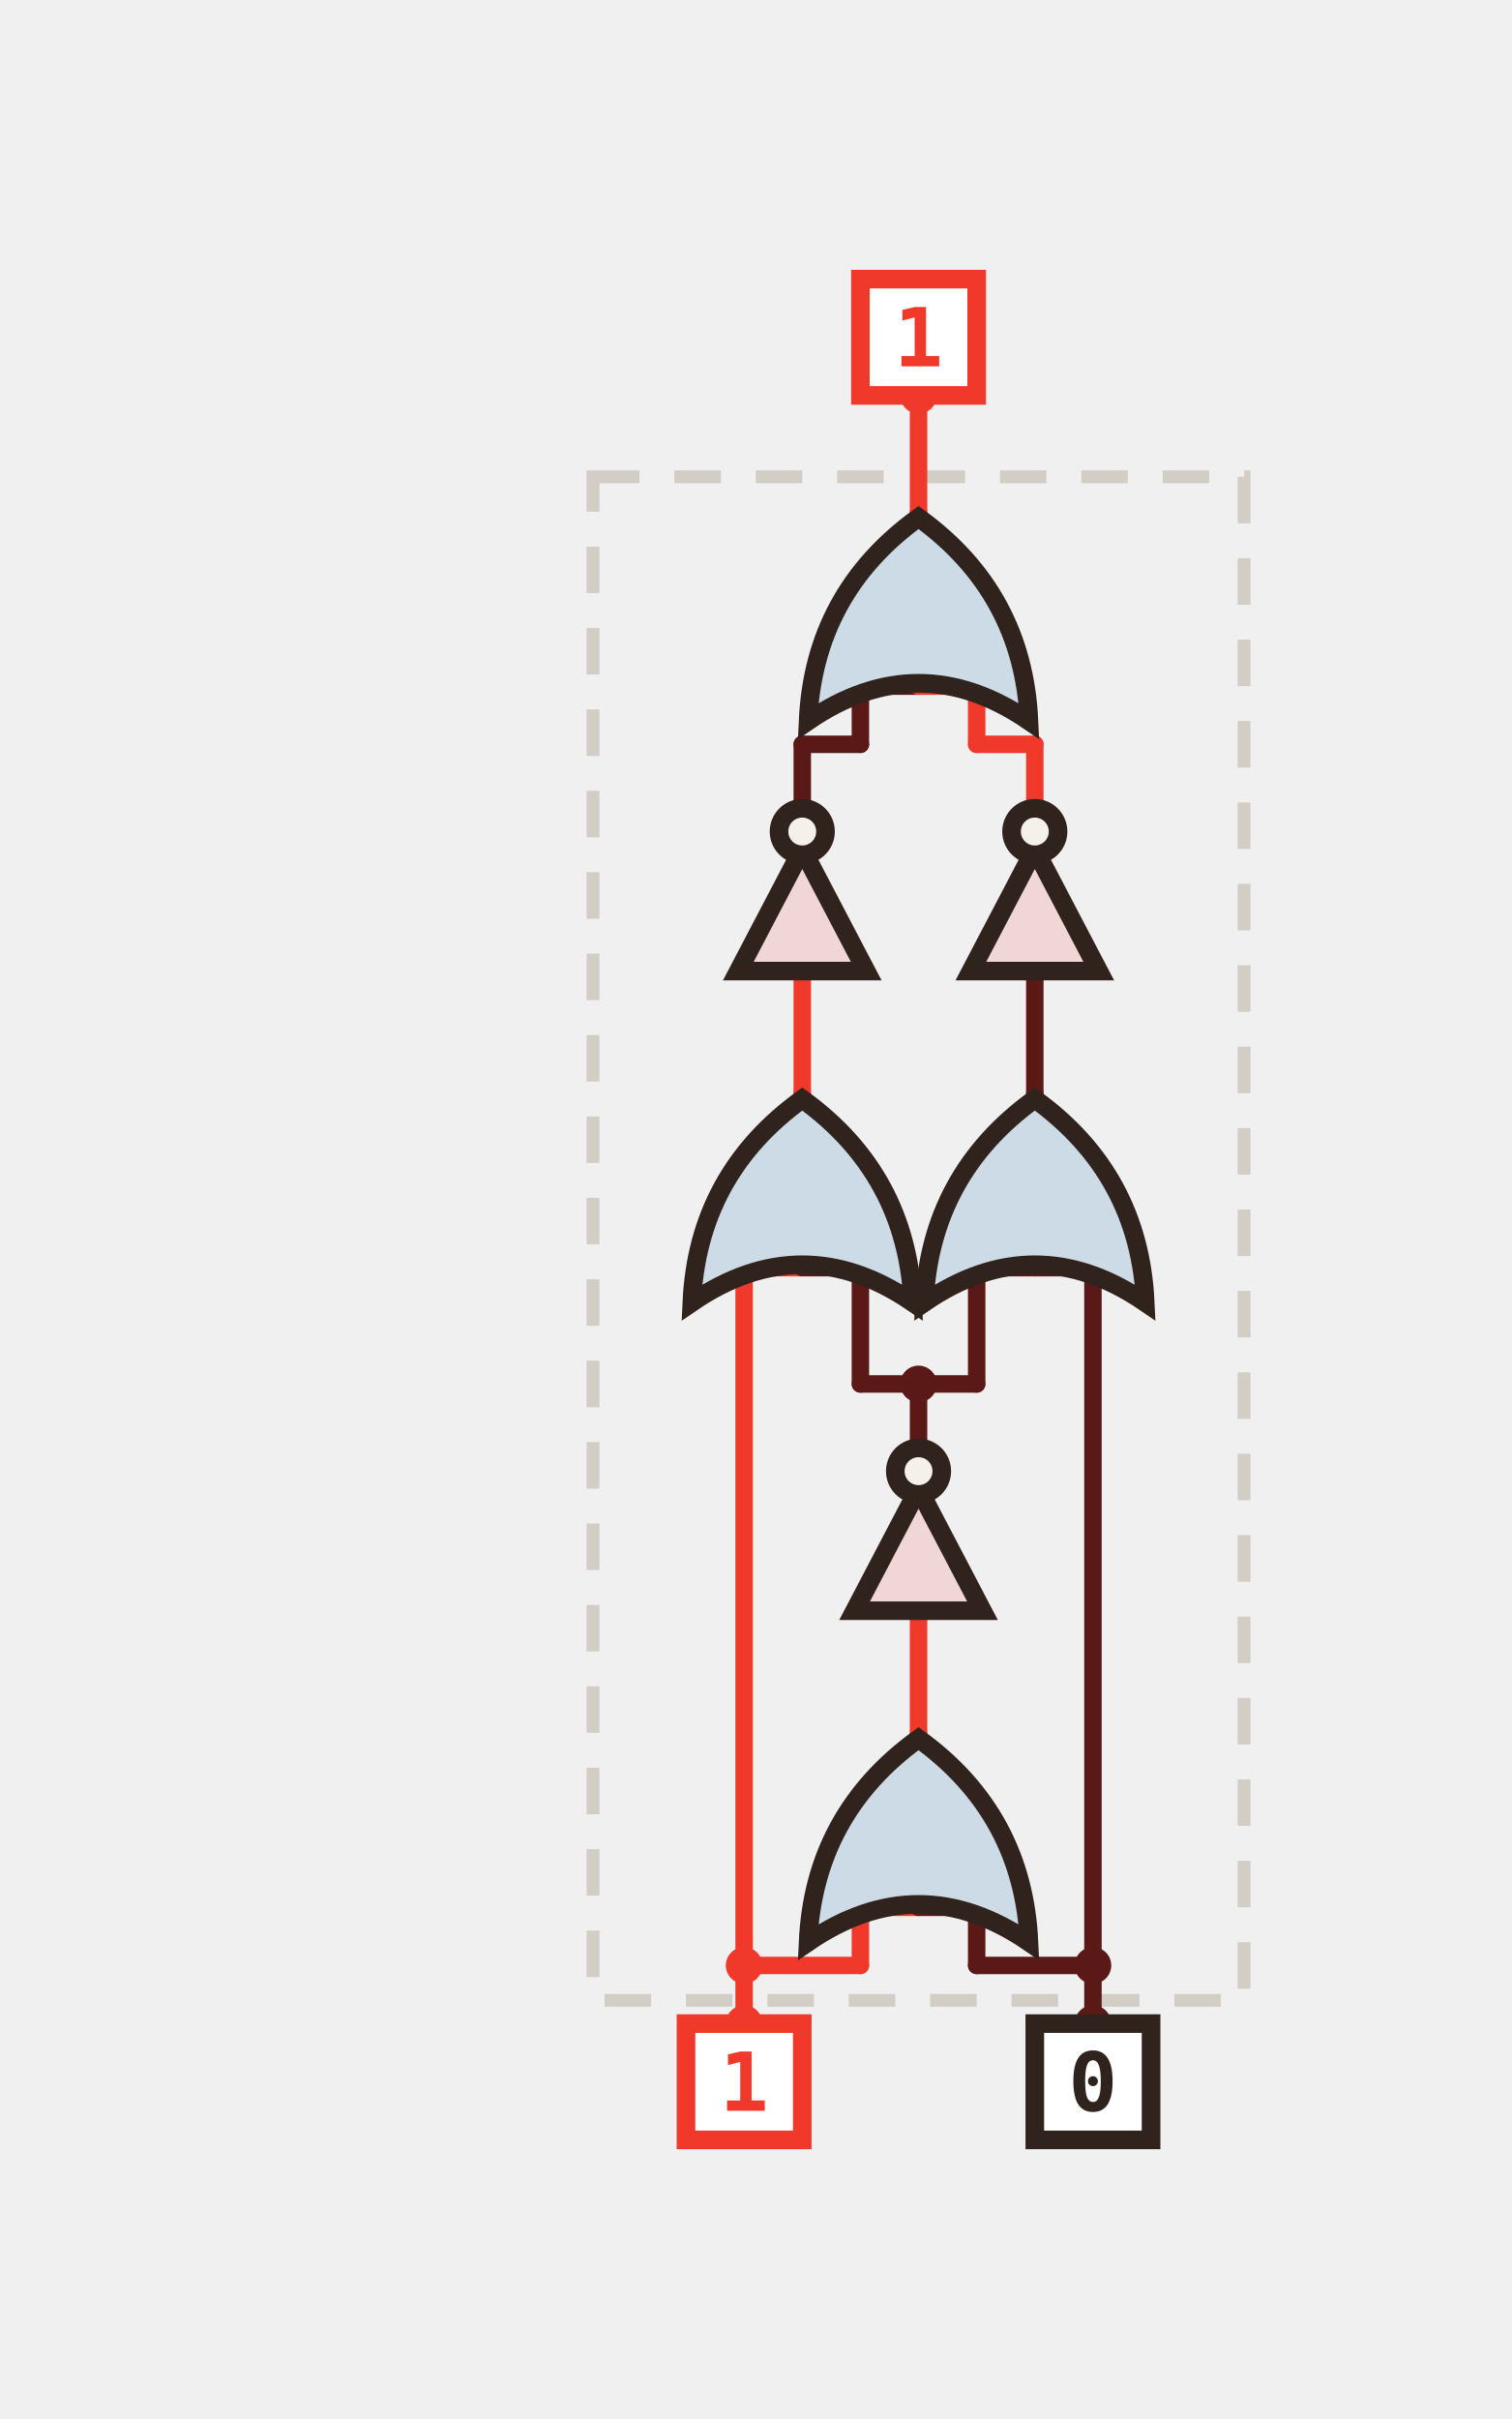
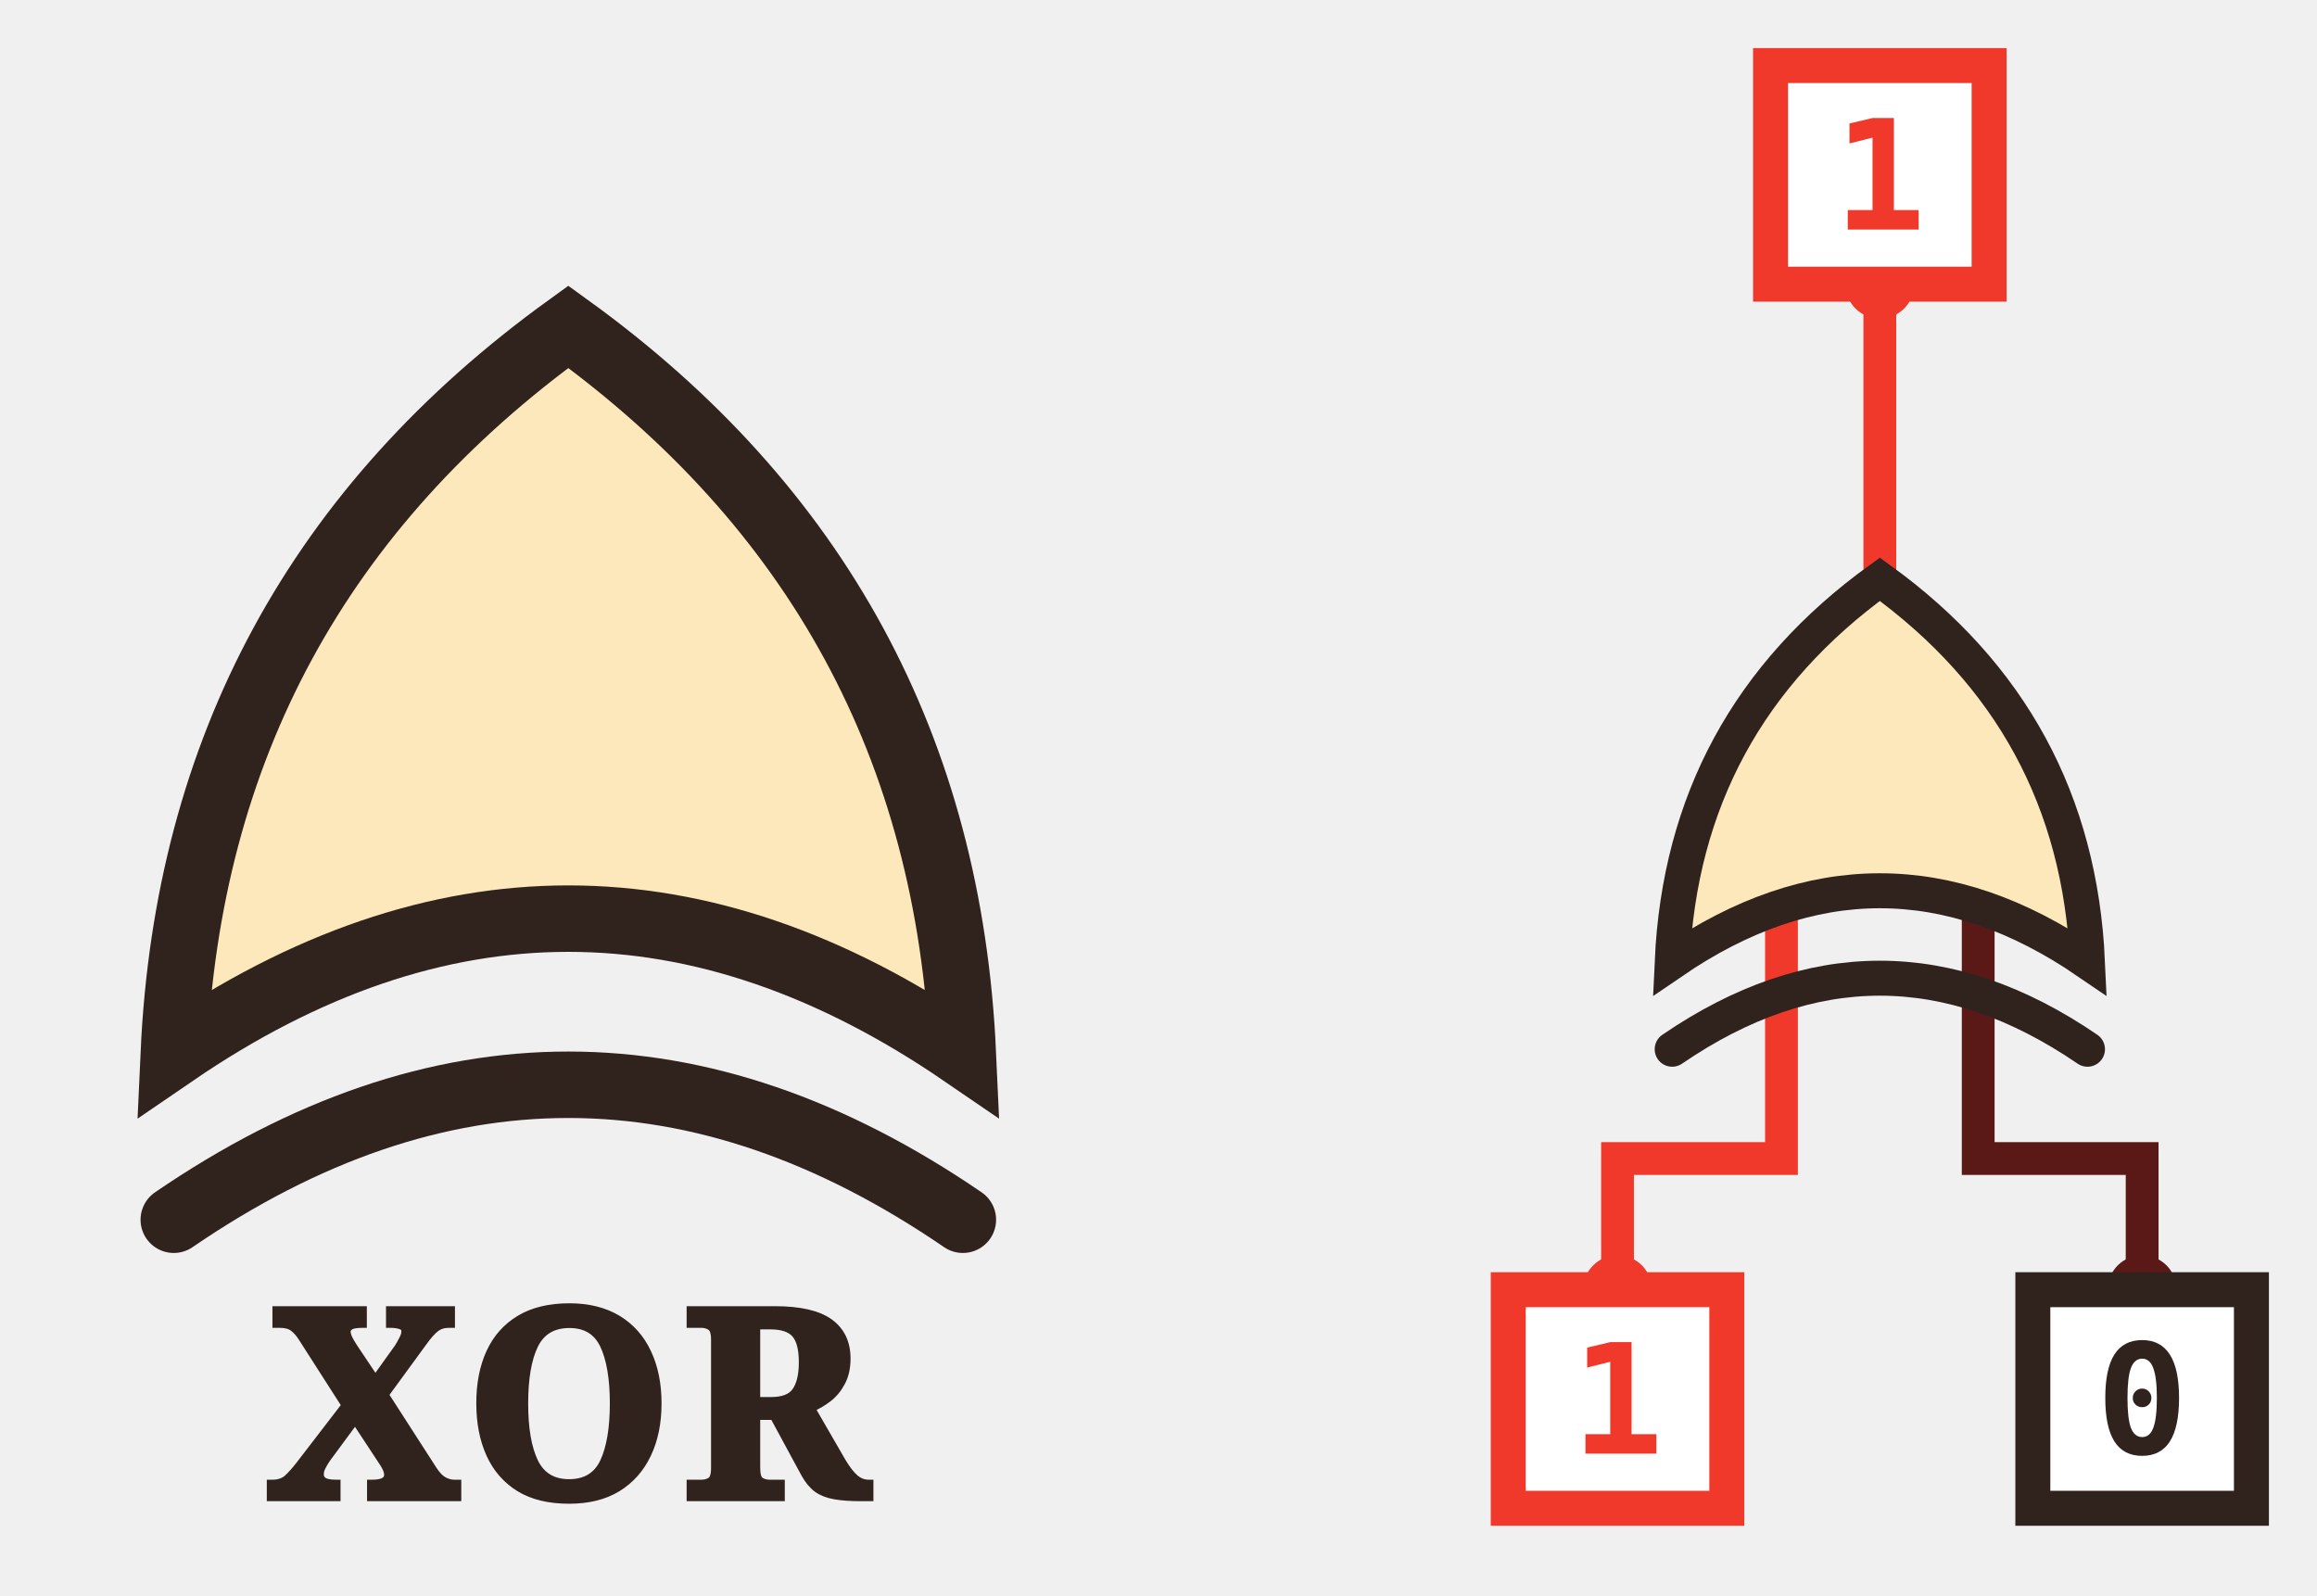
- <svg xmlns="http://www.w3.org/2000/svg" width="520" height="832" viewBox="0 0 260 416">
-   <g transform="translate(-922,-192)">
-     <rect x="1024" y="274" width="112" height="262" fill="none" stroke="#d2cdc5" stroke-width="2.2" stroke-dasharray="8 6" />
-     <line x1="1050" y1="540" x2="1050" y2="530" stroke="#f0392a" stroke-width="3.0" stroke-linecap="round" />
-     <line x1="1110" y1="540" x2="1110" y2="530" stroke="#5a1816" stroke-width="3.0" stroke-linecap="round" />
-     <line x1="1070" y1="520" x2="1070" y2="530" stroke="#f0392a" stroke-width="3.0" stroke-linecap="round" />
-     <line x1="1090" y1="520" x2="1090" y2="530" stroke="#5a1816" stroke-width="3.0" stroke-linecap="round" />
-     <line x1="1080" y1="490" x2="1080" y2="470" stroke="#f0392a" stroke-width="3.0" stroke-linecap="round" />
-     <line x1="1110" y1="530" x2="1090" y2="530" stroke="#5a1816" stroke-width="3.0" stroke-linecap="round" />
-     <line x1="1110" y1="530" x2="1110" y2="410" stroke="#5a1816" stroke-width="3.0" stroke-linecap="round" />
-     <line x1="1050" y1="530" x2="1070" y2="530" stroke="#f0392a" stroke-width="3.0" stroke-linecap="round" />
-     <line x1="1050" y1="530" x2="1050" y2="410" stroke="#f0392a" stroke-width="3.0" stroke-linecap="round" />
-     <line x1="1080" y1="440" x2="1080" y2="430" stroke="#5a1816" stroke-width="3.0" stroke-linecap="round" />
-     <line x1="1070" y1="410" x2="1070" y2="430" stroke="#5a1816" stroke-width="3.0" stroke-linecap="round" />
-     <line x1="1060" y1="380" x2="1060" y2="360" stroke="#f0392a" stroke-width="3.0" stroke-linecap="round" />
-     <line x1="1080" y1="430" x2="1070" y2="430" stroke="#5a1816" stroke-width="3.0" stroke-linecap="round" />
-     <line x1="1080" y1="430" x2="1090" y2="430" stroke="#5a1816" stroke-width="3.0" stroke-linecap="round" />
-     <line x1="1090" y1="410" x2="1090" y2="430" stroke="#5a1816" stroke-width="3.0" stroke-linecap="round" />
-     <line x1="1100" y1="380" x2="1100" y2="360" stroke="#5a1816" stroke-width="3.0" stroke-linecap="round" />
-     <line x1="1060" y1="330" x2="1060" y2="320" stroke="#5a1816" stroke-width="3.0" stroke-linecap="round" />
-     <line x1="1100" y1="330" x2="1100" y2="320" stroke="#f0392a" stroke-width="3.0" stroke-linecap="round" />
-     <line x1="1070" y1="310" x2="1070" y2="320" stroke="#5a1816" stroke-width="3.0" stroke-linecap="round" />
-     <line x1="1090" y1="310" x2="1090" y2="320" stroke="#f0392a" stroke-width="3.0" stroke-linecap="round" />
-     <line x1="1080" y1="280" x2="1080" y2="260" stroke="#f0392a" stroke-width="3.0" stroke-linecap="round" />
-     <line x1="1060" y1="320" x2="1070" y2="320" stroke="#5a1816" stroke-width="3.0" stroke-linecap="round" />
-     <line x1="1100" y1="320" x2="1090" y2="320" stroke="#f0392a" stroke-width="3.0" stroke-linecap="round" />
-     <circle cx="1050" cy="540" r="3.15" fill="#f0392a" />
-     <circle cx="1110" cy="540" r="3.15" fill="#5a1816" />
-     <circle cx="1110" cy="530" r="3.15" fill="#5a1816" />
-     <circle cx="1050" cy="530" r="3.15" fill="#f0392a" />
-     <circle cx="1080" cy="430" r="3.15" fill="#5a1816" />
-     <circle cx="1080" cy="260" r="3.15" fill="#f0392a" />
-     <rect x="1040" y="540" width="20" height="20" fill="#ffffff" stroke="#f0392a" stroke-width="3.2" />
-     <text x="1050" y="555" font-family="Fira Code, ui-monospace, monospace" font-size="14" font-weight="600" text-anchor="middle" fill="#f0392a">1</text>
-     <rect x="1100" y="540" width="20" height="20" fill="#ffffff" stroke="#30231e" stroke-width="3.2" />
-     <text x="1110" y="555" font-family="Fira Code, ui-monospace, monospace" font-size="14" font-weight="600" text-anchor="middle" fill="#30231e">0</text>
-     <rect x="1070" y="240" width="20" height="20" fill="#ffffff" stroke="#f0392a" stroke-width="3.2" />
-     <text x="1080" y="255" font-family="Fira Code, ui-monospace, monospace" font-size="14" font-weight="600" text-anchor="middle" fill="#f0392a">1</text>
-     <line x1="1080" y1="440" x2="1080" y2="450" stroke="#5a1816" stroke-width="3.0" stroke-linecap="round" />
-     <line x1="1080" y1="470" x2="1080" y2="460" stroke="#f0392a" stroke-width="3.0" stroke-linecap="round" />
-     <g transform="translate(1080,460) rotate(270)">
-       <path d="M -9 -11 L 12 0 L -9 11 Z" fill="#f0d6d4" stroke="#30231e" stroke-width="3.2" stroke-linecap="square" stroke-linejoin="miter" />
-       <circle cx="15" cy="0" r="4" fill="#f5f1ea" stroke="#30231e" stroke-width="3.2" />
+ <svg xmlns="http://www.w3.org/2000/svg" width="424" height="292" viewBox="-116 -72 212 146">
+   <g transform="translate(-64,-6)">
+     <g transform="scale(1.9)">
+       <g transform="rotate(270)">
+         <path d="M -24 -19 Q -11 0 -24 19" fill="none" stroke="#30231e" stroke-width="3.2" stroke-linecap="round" stroke-linejoin="round" />
+         <path d="M -16 -19 Q -3 0 -16 19 Q 6 18 19 0 Q 6 -18 -16 -19 Z" fill="#fce8ba" stroke="#30231e" stroke-width="3.2" stroke-linecap="square" stroke-linejoin="miter" />
+       </g>
    </g>
-     <line x1="1060" y1="330" x2="1060" y2="340" stroke="#5a1816" stroke-width="3.0" stroke-linecap="round" />
-     <line x1="1060" y1="360" x2="1060" y2="350" stroke="#f0392a" stroke-width="3.0" stroke-linecap="round" />
-     <g transform="translate(1060,350) rotate(270)">
-       <path d="M -9 -11 L 12 0 L -9 11 Z" fill="#f0d6d4" stroke="#30231e" stroke-width="3.2" stroke-linecap="square" stroke-linejoin="miter" />
-       <circle cx="15" cy="0" r="4" fill="#f5f1ea" stroke="#30231e" stroke-width="3.2" />
-     </g>
-     <line x1="1100" y1="330" x2="1100" y2="340" stroke="#f0392a" stroke-width="3.0" stroke-linecap="round" />
-     <line x1="1100" y1="360" x2="1100" y2="350" stroke="#5a1816" stroke-width="3.0" stroke-linecap="round" />
-     <g transform="translate(1100,350) rotate(270)">
-       <path d="M -9 -11 L 12 0 L -9 11 Z" fill="#f0d6d4" stroke="#30231e" stroke-width="3.2" stroke-linecap="square" stroke-linejoin="miter" />
-       <circle cx="15" cy="0" r="4" fill="#f5f1ea" stroke="#30231e" stroke-width="3.2" />
-     </g>
-     <line x1="1070" y1="520" x2="1080" y2="520" stroke="#f0392a" stroke-width="3.0" stroke-linecap="round" />
-     <line x1="1090" y1="520" x2="1080" y2="520" stroke="#5a1816" stroke-width="3.0" stroke-linecap="round" />
-     <line x1="1080" y1="490" x2="1080" y2="500" stroke="#f0392a" stroke-width="3.0" stroke-linecap="round" />
-     <g transform="translate(1080,510) rotate(270)">
-       <path d="M -16 -19 Q -3 0 -16 19 Q 6 18 19 0 Q 6 -18 -16 -19 Z" fill="#ccdbe5" stroke="#30231e" stroke-width="3.2" stroke-linecap="square" stroke-linejoin="miter" />
-     </g>
-     <line x1="1050" y1="410" x2="1060" y2="410" stroke="#f0392a" stroke-width="3.0" stroke-linecap="round" />
-     <line x1="1070" y1="410" x2="1060" y2="410" stroke="#5a1816" stroke-width="3.0" stroke-linecap="round" />
-     <line x1="1060" y1="380" x2="1060" y2="390" stroke="#f0392a" stroke-width="3.0" stroke-linecap="round" />
-     <g transform="translate(1060,400) rotate(270)">
-       <path d="M -16 -19 Q -3 0 -16 19 Q 6 18 19 0 Q 6 -18 -16 -19 Z" fill="#ccdbe5" stroke="#30231e" stroke-width="3.2" stroke-linecap="square" stroke-linejoin="miter" />
-     </g>
-     <line x1="1090" y1="410" x2="1100" y2="410" stroke="#5a1816" stroke-width="3.0" stroke-linecap="round" />
-     <line x1="1110" y1="410" x2="1100" y2="410" stroke="#5a1816" stroke-width="3.0" stroke-linecap="round" />
-     <line x1="1100" y1="380" x2="1100" y2="390" stroke="#5a1816" stroke-width="3.0" stroke-linecap="round" />
-     <g transform="translate(1100,400) rotate(270)">
-       <path d="M -16 -19 Q -3 0 -16 19 Q 6 18 19 0 Q 6 -18 -16 -19 Z" fill="#ccdbe5" stroke="#30231e" stroke-width="3.2" stroke-linecap="square" stroke-linejoin="miter" />
-     </g>
-     <line x1="1070" y1="310" x2="1080" y2="310" stroke="#5a1816" stroke-width="3.0" stroke-linecap="round" />
-     <line x1="1090" y1="310" x2="1080" y2="310" stroke="#f0392a" stroke-width="3.0" stroke-linecap="round" />
-     <line x1="1080" y1="280" x2="1080" y2="290" stroke="#f0392a" stroke-width="3.0" stroke-linecap="round" />
-     <g transform="translate(1080,300) rotate(270)">
-       <path d="M -16 -19 Q -3 0 -16 19 Q 6 18 19 0 Q 6 -18 -16 -19 Z" fill="#ccdbe5" stroke="#30231e" stroke-width="3.2" stroke-linecap="square" stroke-linejoin="miter" />
+     <text x="0" y="71" font-family="Young Serif, Georgia, serif" font-size="24" font-weight="800" letter-spacing="1" text-anchor="middle" fill="#30231e" stroke="#30231e" stroke-width="0.7">XOR</text>
+   </g>
+   <g transform="translate(56,0)">
+     <polyline points="0,-8 0,-46" fill="none" stroke="#f0392a" stroke-width="3.0" stroke-linecap="square" stroke-linejoin="miter" />
+     <circle cx="0" cy="-46" r="3.15" fill="#f0392a" />
+     <rect x="-10" y="-66" width="20" height="20" fill="#ffffff" stroke="#f0392a" stroke-width="3.2" />
+     <text x="0" y="-51" font-family="Fira Code, ui-monospace, monospace" font-size="14" font-weight="600" text-anchor="middle" fill="#f0392a">1</text>
+     <polyline points="-9,6 -9,34 -24,34 -24,46" fill="none" stroke="#f0392a" stroke-width="3.0" stroke-linecap="square" stroke-linejoin="miter" />
+     <circle cx="-24" cy="46" r="3.15" fill="#f0392a" />
+     <rect x="-34" y="46" width="20" height="20" fill="#ffffff" stroke="#f0392a" stroke-width="3.2" />
+     <text x="-24" y="61" font-family="Fira Code, ui-monospace, monospace" font-size="14" font-weight="600" text-anchor="middle" fill="#f0392a">1</text>
+     <polyline points="9,6 9,34 24,34 24,46" fill="none" stroke="#5a1816" stroke-width="3.0" stroke-linecap="square" stroke-linejoin="miter" />
+     <circle cx="24" cy="46" r="3.15" fill="#5a1816" />
+     <rect x="14" y="46" width="20" height="20" fill="#ffffff" stroke="#30231e" stroke-width="3.2" />
+     <text x="24" y="61" font-family="Fira Code, ui-monospace, monospace" font-size="14" font-weight="600" text-anchor="middle" fill="#30231e">0</text>
+     <g transform="rotate(270)">
+       <path d="M -24 -19 Q -11 0 -24 19" fill="none" stroke="#30231e" stroke-width="3.2" stroke-linecap="round" stroke-linejoin="round" />
+       <path d="M -16 -19 Q -3 0 -16 19 Q 6 18 19 0 Q 6 -18 -16 -19 Z" fill="#fce8ba" stroke="#30231e" stroke-width="3.2" stroke-linecap="square" stroke-linejoin="miter" />
    </g>
  </g>
</svg>
